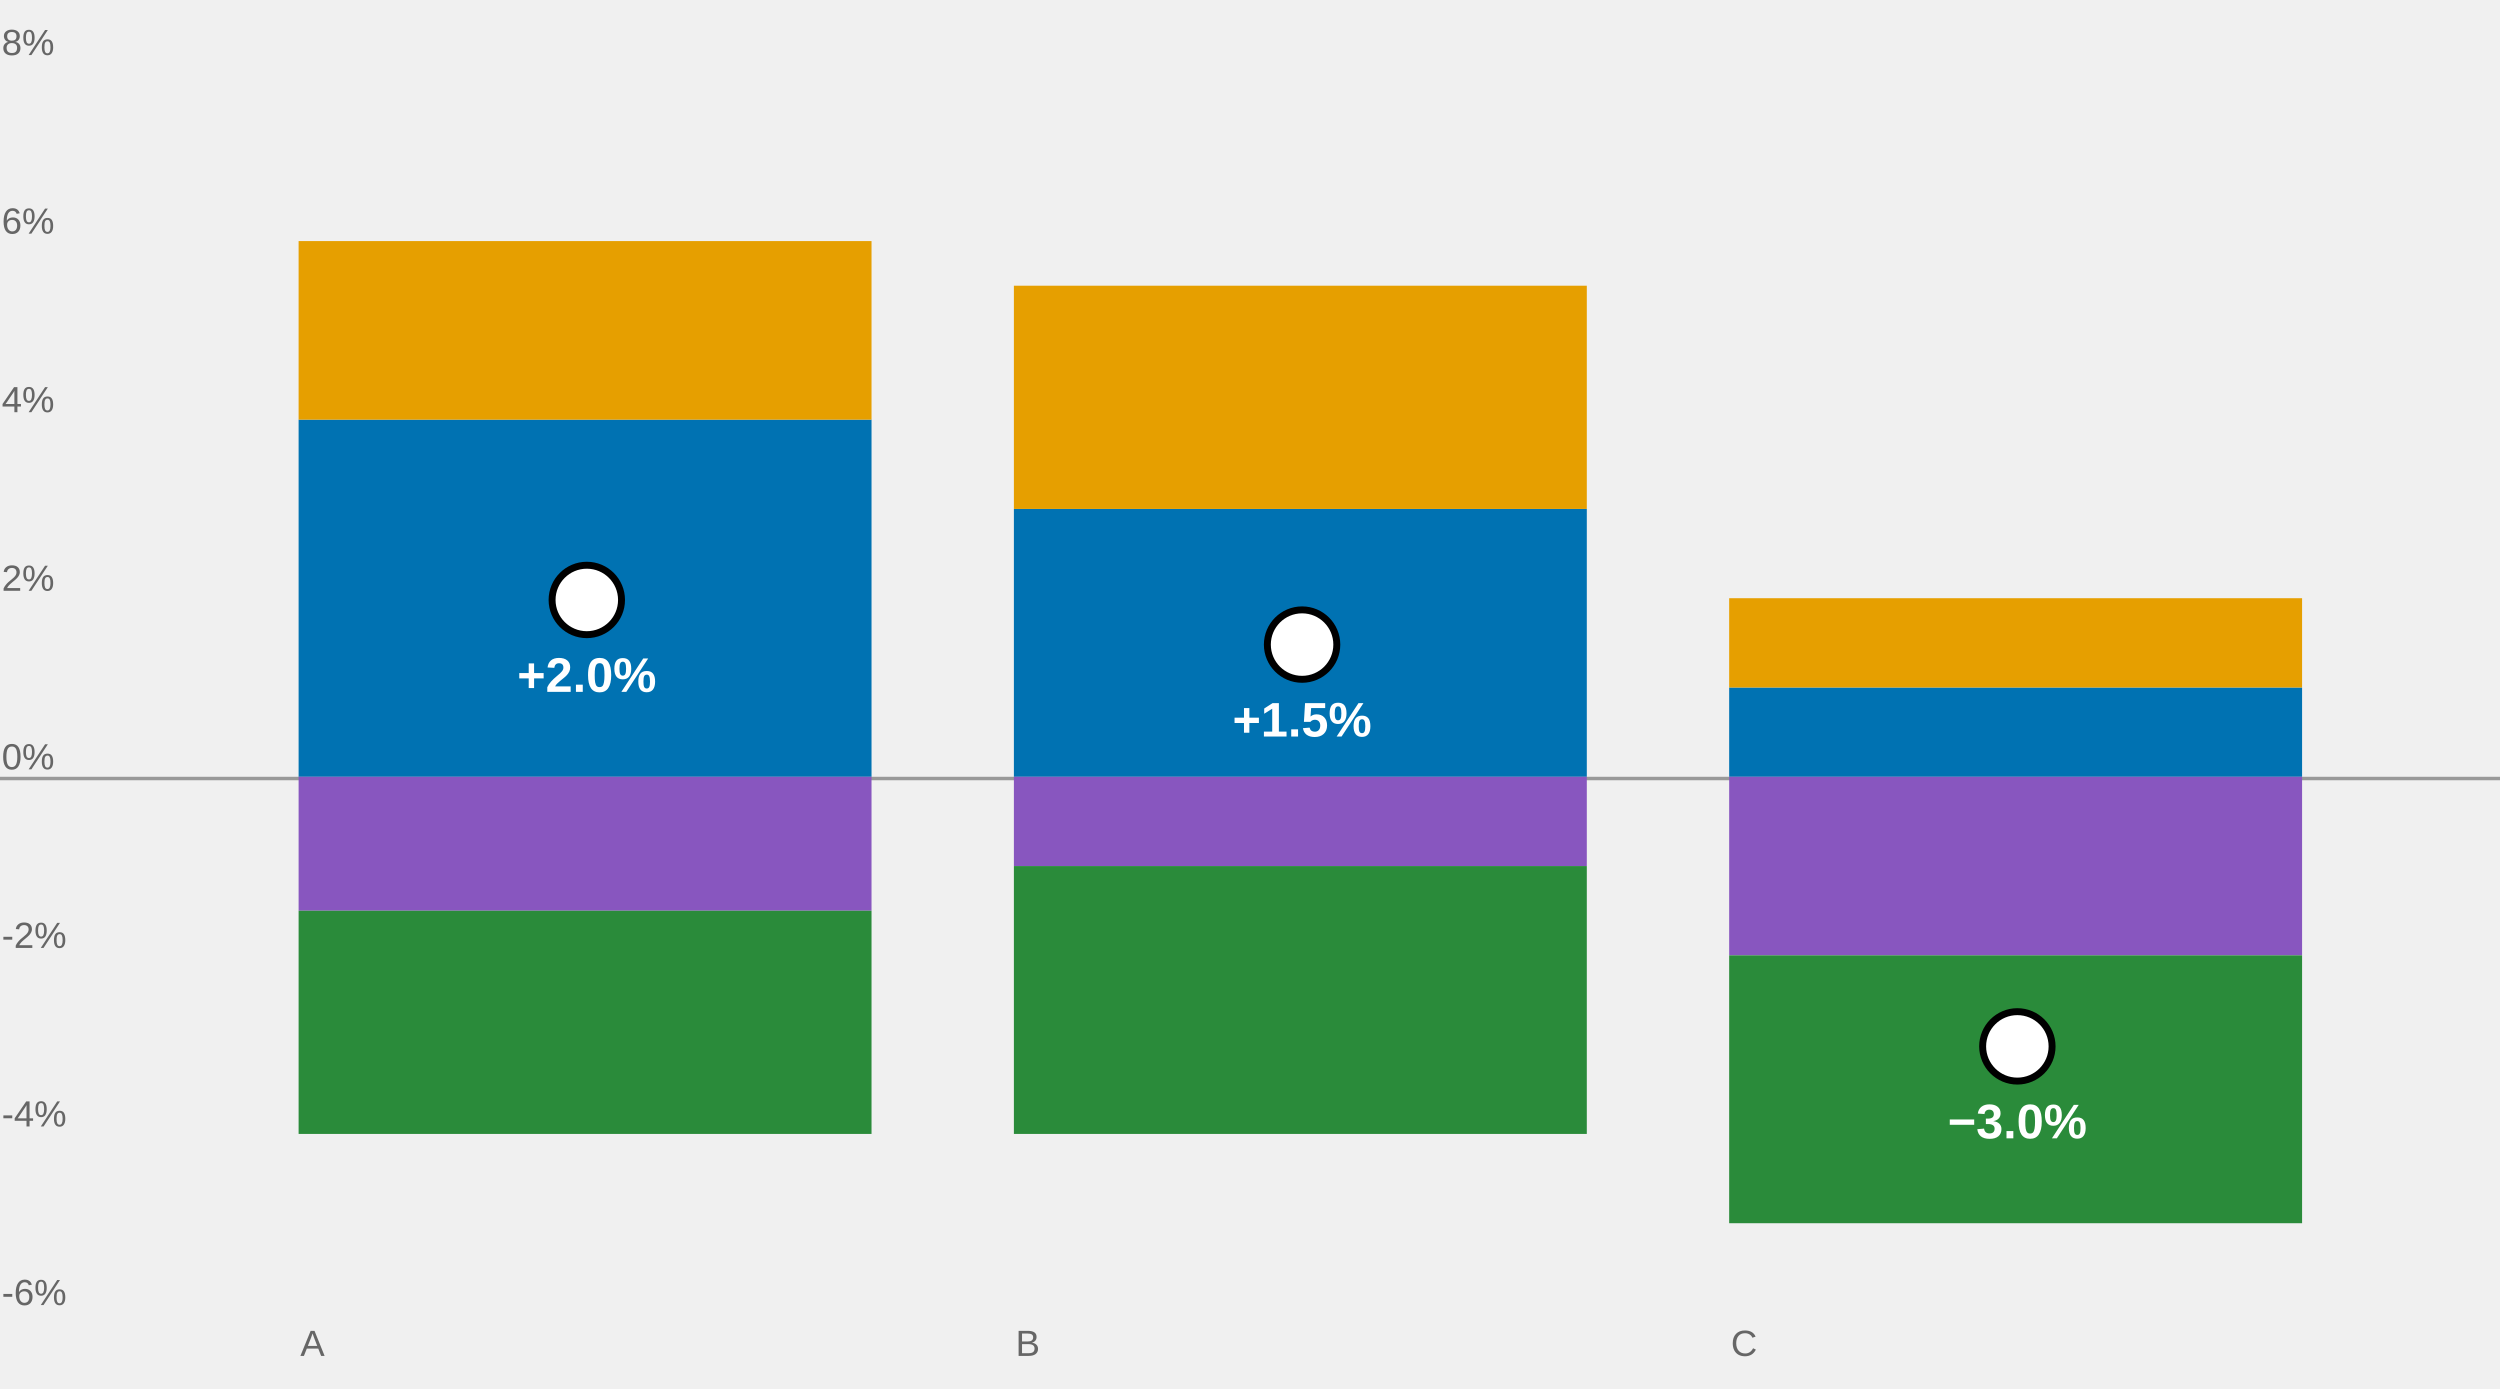
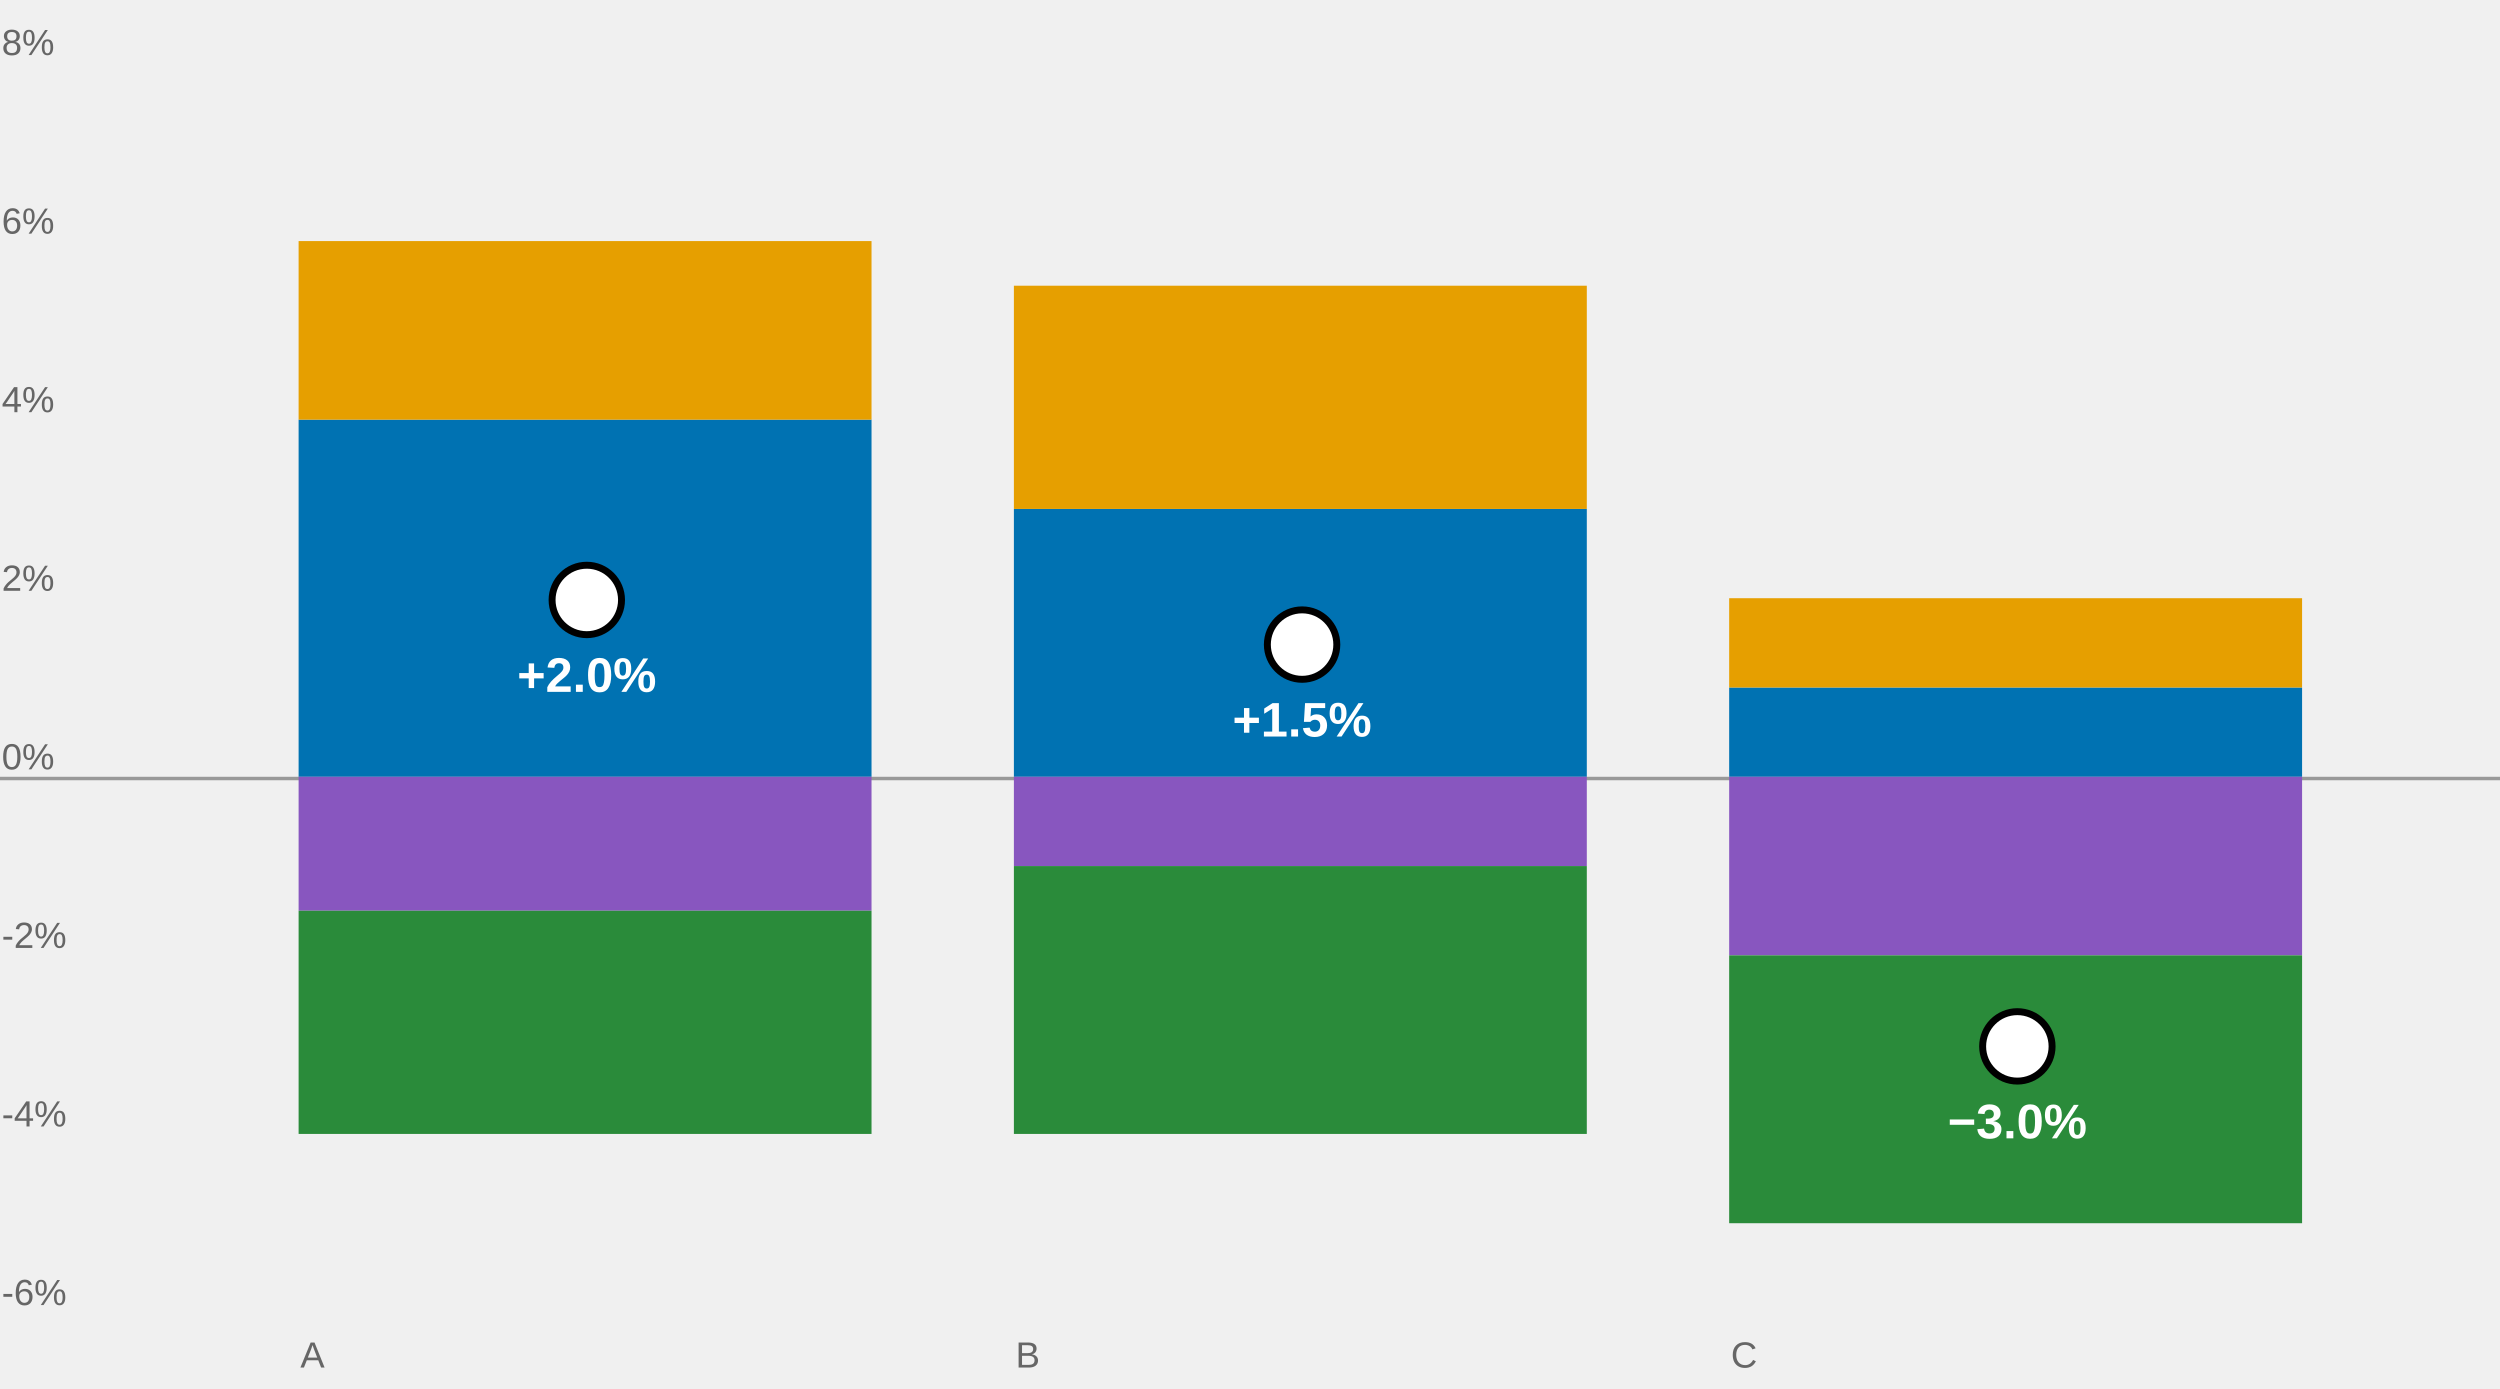
<svg class="tblchart" fill="currentColor" font-family="system-ui, sans-serif" font-size="10" text-anchor="middle" width="720" height="400" viewBox="0 0 720 400" style="background: transparent; color: rgb(74, 74, 74); font-family: Figtree, &quot;Source Sans 3&quot;, system-ui, -apple-system, &quot;Segoe UI&quot;, Arial, sans-serif; font-size: 10.5px; overflow: visible;" data-margin-left="44" data-margin-right="16" data-margin-top="18" data-margin-bottom="22">
  <style>:where(.tblchart) {
  --plot-background: white;
  display: block;
  height: auto;
  height: intrinsic;
  max-width: 100%;
}
:where(.tblchart text),
:where(.tblchart tspan) {
  white-space: pre;
}</style>
  <g aria-label="rule" stroke="#F0F0F0" transform="translate(0,0.5)">
    <line x1="0" x2="720" y1="378" y2="378" />
    <line x1="0" x2="720" y1="326.571" y2="326.571" />
    <line x1="0" x2="720" y1="275.143" y2="275.143" />
    <line x1="0" x2="720" y1="172.286" y2="172.286" />
    <line x1="0" x2="720" y1="120.857" y2="120.857" />
    <line x1="0" x2="720" y1="69.429" y2="69.429" />
    <line x1="0" x2="720" y1="18" y2="18" />
  </g>
  <g aria-label="text" class="tbl-y-tick-label" fill="#666666" text-anchor="start" font-size="10.5" font-weight="500" transform="translate(-43.5,-5.5)">
    <text y="0.32em" transform="translate(44,378)">-6%</text>
    <text y="0.32em" transform="translate(44,326.5714)">-4%</text>
    <text y="0.32em" transform="translate(44,275.1429)">-2%</text>
    <text y="0.32em" transform="translate(44,223.7143)">0%</text>
    <text y="0.32em" transform="translate(44,172.2857)">2%</text>
    <text y="0.32em" transform="translate(44,120.8571)">4%</text>
    <text y="0.32em" transform="translate(44,69.42857)">6%</text>
    <text y="0.32em" transform="translate(44,18)">8%</text>
  </g>
  <g aria-label="text" fill="#666666" text-anchor="start" font-size="10.5" font-weight="500" transform="translate(0.5,12.5)">
-     <text transform="translate(86,378)">A</text>
-     <text transform="translate(292,378)">B</text>
-     <text transform="translate(498,378)">C</text>
+     <text y="0.32em" transform="translate(86,378)">A</text>
+     <text y="0.32em" transform="translate(292,378)">B</text>
+     <text y="0.32em" transform="translate(498,378)">C</text>
  </g>
  <g aria-label="rule" stroke="#999999" transform="translate(0,0.5)">
    <line x1="0" x2="720" y1="223.714" y2="223.714" />
  </g>
  <g aria-label="bar">
    <rect x="86" width="165" y="120.857" height="102.857" fill="#0072B2" data-series="Lower rates" />
    <rect x="86" width="165" y="69.429" height="51.429" fill="#E69F00" data-series="Wider brackets" />
    <rect x="86" width="165" y="223.714" height="38.571" fill="#8856BF" data-series="Limit deductions" />
    <rect x="86" width="165" y="262.286" height="64.286" fill="#2A8B3A" data-series="Repeal credit" />
    <rect x="292" width="165" y="146.571" height="77.143" fill="#0072B2" data-series="Lower rates" />
    <rect x="292" width="165" y="82.286" height="64.286" fill="#E69F00" data-series="Wider brackets" />
    <rect x="292" width="165" y="223.714" height="25.714" fill="#8856BF" data-series="Limit deductions" />
    <rect x="292" width="165" y="249.429" height="77.143" fill="#2A8B3A" data-series="Repeal credit" />
    <rect x="498" width="165" y="198" height="25.714" fill="#0072B2" data-series="Lower rates" />
    <rect x="498" width="165" y="172.286" height="25.714" fill="#E69F00" data-series="Wider brackets" />
    <rect x="498" width="165" y="223.714" height="51.429" fill="#8856BF" data-series="Limit deductions" />
    <rect x="498" width="165" y="275.143" height="77.143" fill="#2A8B3A" data-series="Repeal credit" />
  </g>
  <g aria-label="dot" fill="#FFFFFF" stroke="#000000" stroke-width="2" transform="translate(83,0.5)">
    <circle cx="86" cy="172.286" r="10" />
    <circle cx="292" cy="185.143" r="10" />
    <circle cx="498" cy="300.857" r="10" />
  </g>
  <g aria-label="text" fill="#FFFFFF" font-size="14" font-weight="700" transform="translate(83,22.5)">
    <text y="0.32em" transform="translate(86,172.2857)">+2.0%</text>
    <text y="0.32em" transform="translate(292,185.1429)">+1.5%</text>
    <text y="0.32em" transform="translate(498,300.8571)">−3.0%</text>
  </g>
</svg>
